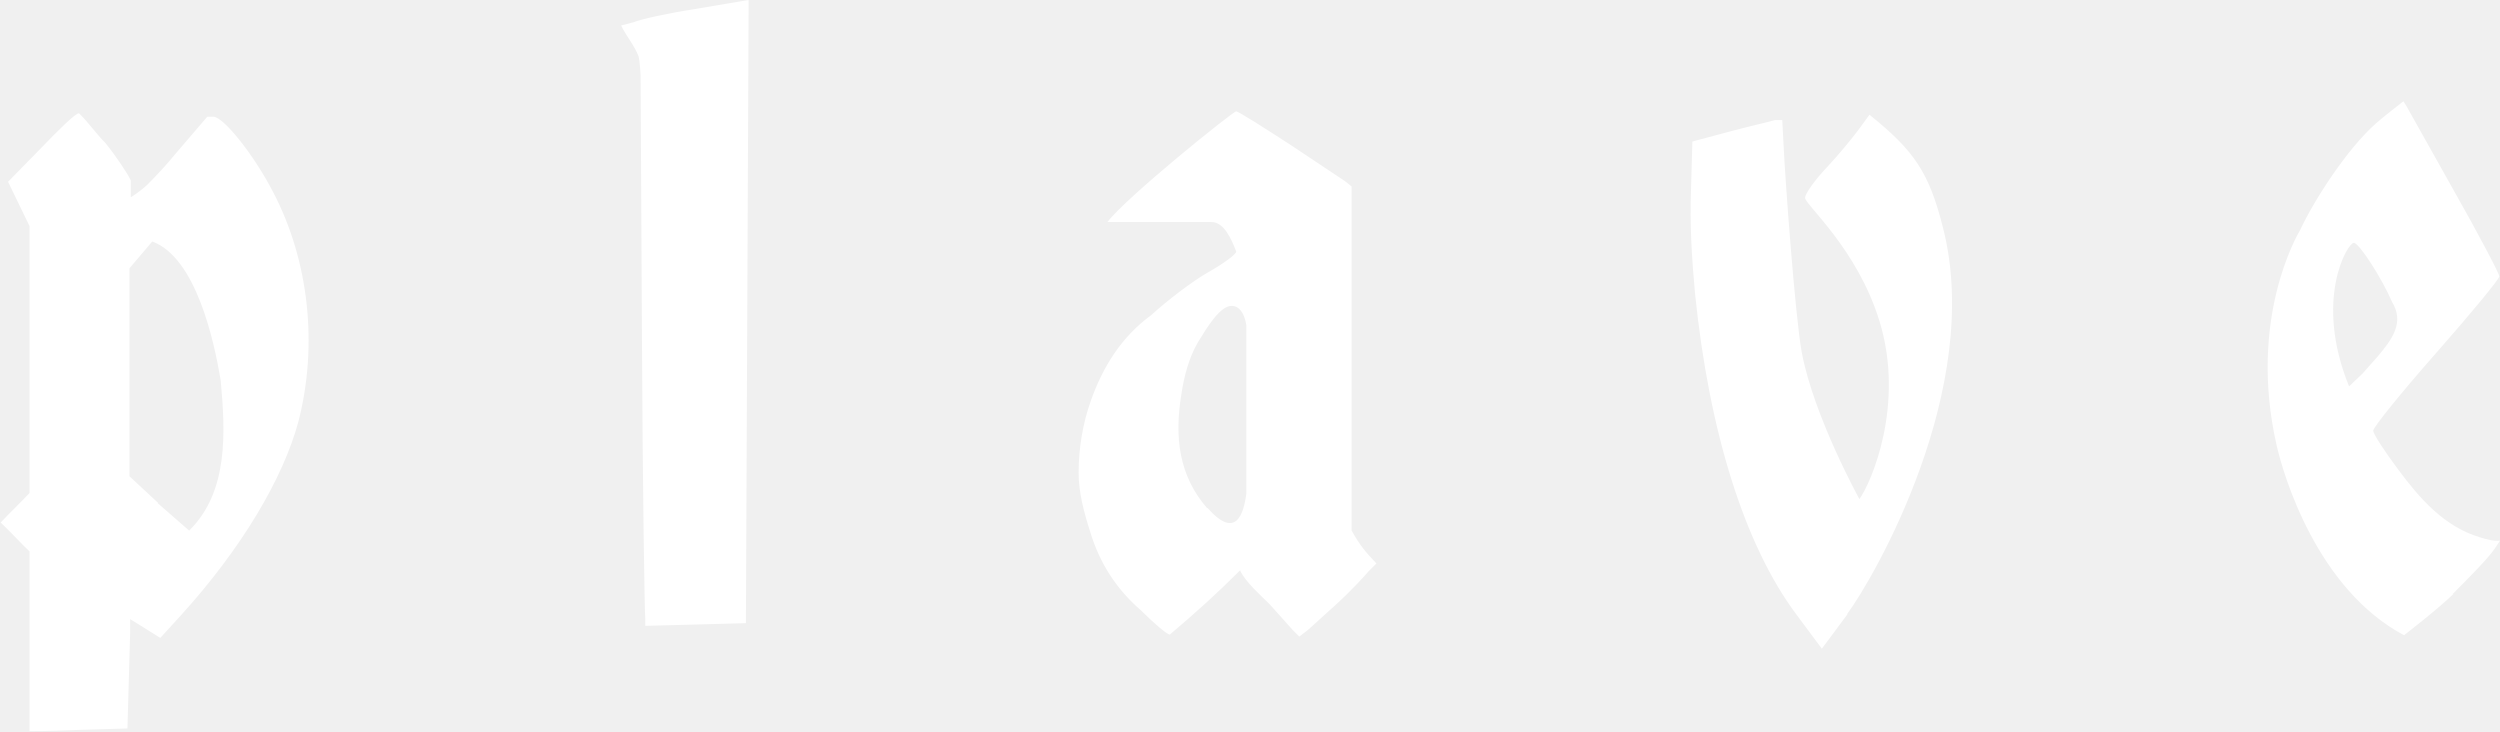
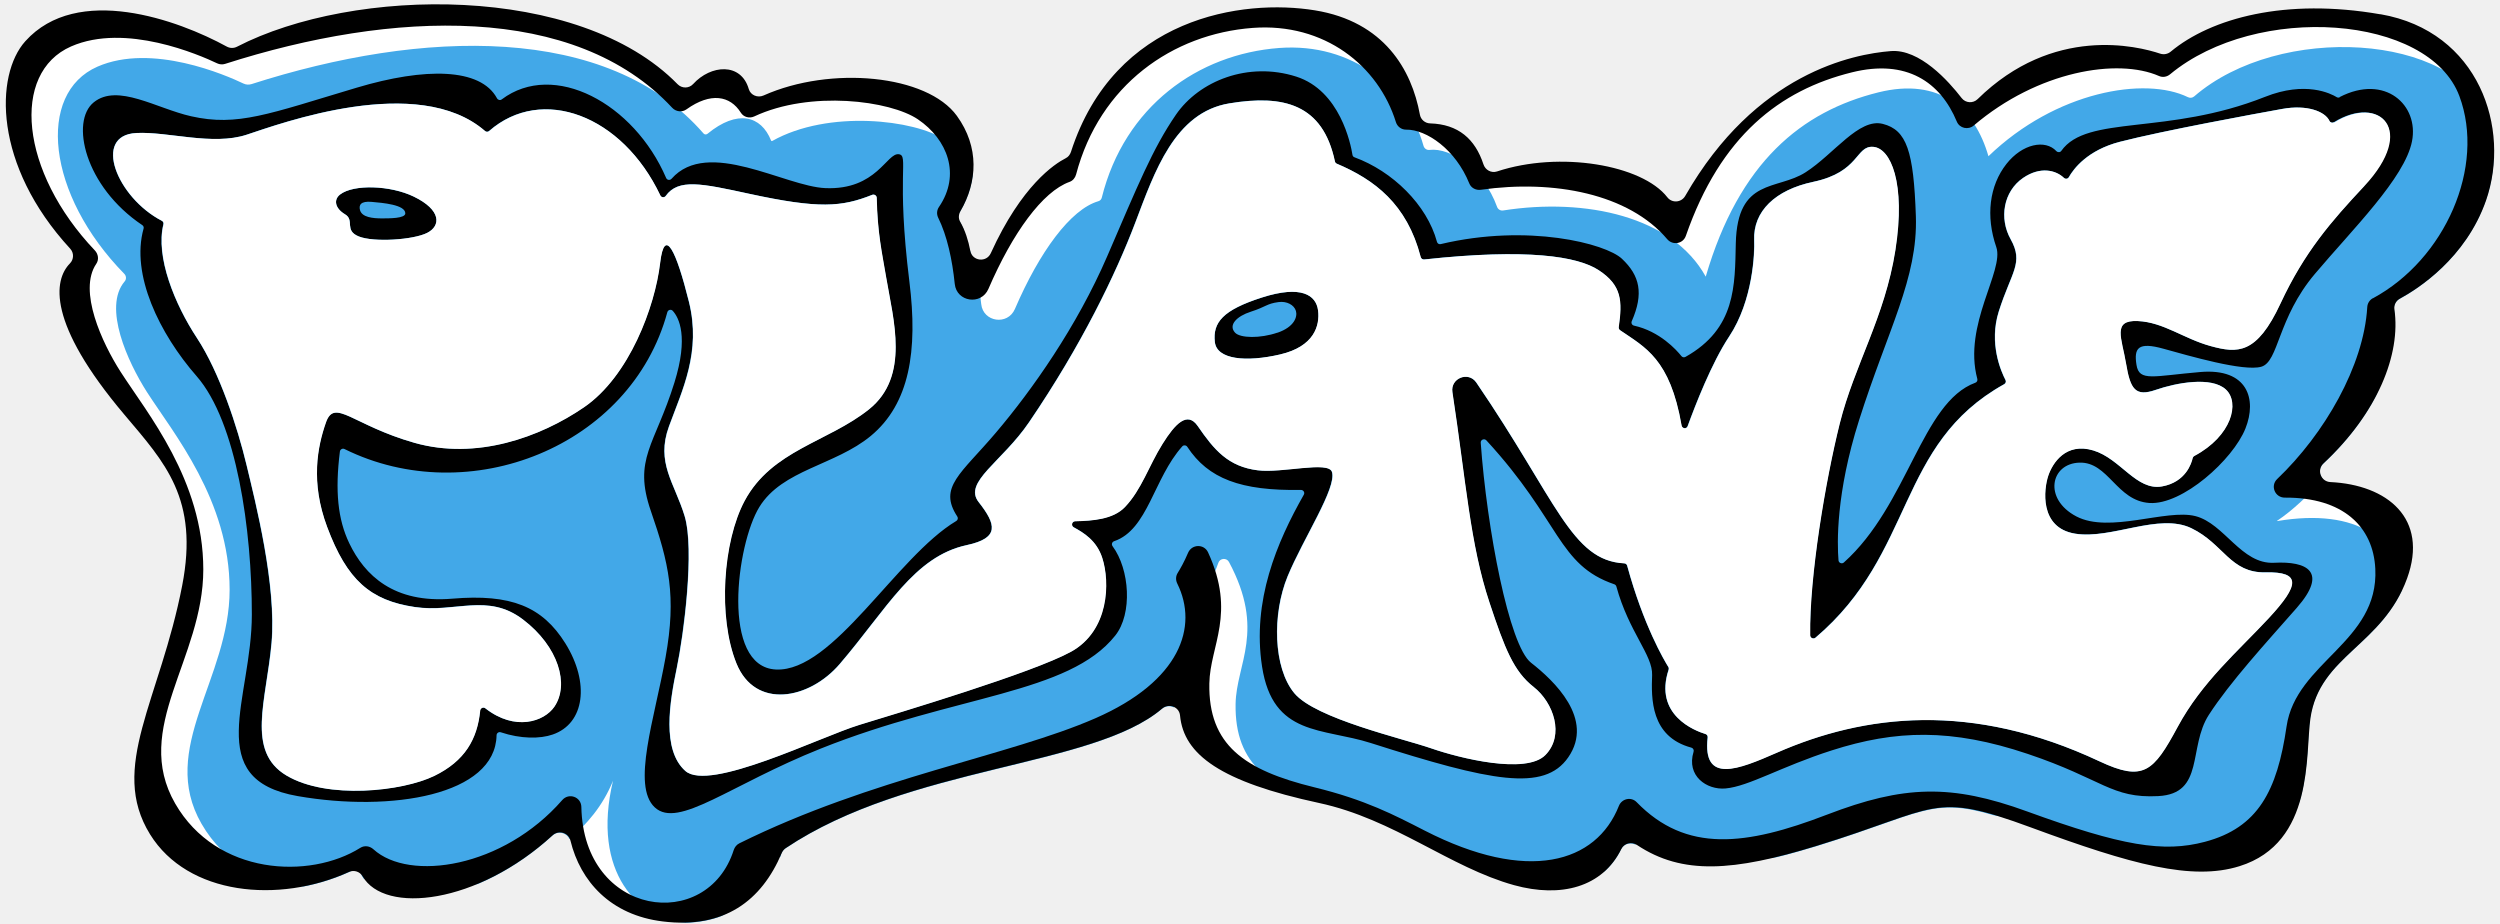
- <svg xmlns="http://www.w3.org/2000/svg" id="_레이어_1" data-name="레이어_1" version="1.1" viewBox="0 0 372.7 109">
-   <defs>
-     <style>
-       .st0 {
-         fill: #fff;
-       }
-     </style>
-   </defs>
-   <path class="st0" d="M19.2,101.5l.2-7.1v-2.1s1.3.8,1.3.8l1.6,1,1.6,1,3.1-3.4c8.9-9.8,15.2-20.3,17.5-28.9,2.9-11.3,1.6-23.9-3.8-34.2-2.9-5.6-7.4-11.2-8.9-11.2h-.9l-4.8,5.6c-1.3,1.6-2.8,3.2-4.2,4.6-.6.6-2.3,1.8-2.4,1.8,0-.8,0-1.7,0-2.5-.4-.9-2.1-3.5-3.8-5.6-1.4-1.4-2.3-2.8-3.9-4.4-.4-.2-3.2,2.6-5.8,5.3l-4.8,4.9,1.6,3.3,1.6,3.3v39.8c-1.5,1.6-2.9,2.9-4.3,4.4,1.5,1.4,3.4,3.5,4.3,4.3v26.8c2.6,0,5.2-.1,7.8-.2l6.8-.2.2-7.1ZM23.6,75l-4.3-4v-31l1.7-2,1.7-2c6.5,2.4,9.2,14.7,10.2,20.7.7,7.7,1.2,16.6-4.7,22.4l-4.7-4.1ZM275.4,91.5c4-5.4,20.3-33.6,14.3-57.4-2.1-8.4-4.3-11.6-11-17l-1.6,2.2c-.9,1.2-3,3.8-4.8,5.7-1.8,1.9-3.2,3.9-3.2,4.5,0,1,7.8,7.6,11.1,18.4,3.8,12.4-1.2,24-3,26.5,0,0-6.8-12.3-8.6-21.9-1-5.5-2.5-26.3-2.7-30.8l-.2-3.8h-1.1c-.6.2-3.7.9-6.7,1.7l-5.6,1.5-.2,7c-.2,5.3.1,10.4.6,15.7,2.1,20.6,7.4,37.5,15.1,47.8l2.9,3.9.9,1.2.9-1.2,2.9-3.9ZM184.9,85.1c.8,1.7,3.2,3.8,4.4,5l3.4,3.8,1,1,1.3-1,4.2-3.8c2.3-2.1,4.4-4.4,4.8-4.9l1.2-1.2c-1.7-1.8-2.4-2.6-3.7-4.9V27.8s-1-.8-1-.8l-7.8-5.2c-4.3-2.8-8.1-5.2-8.4-5.2-.5,0-16.5,12.9-19.2,16.5h15.5c1.9,0,3,2.6,3.7,4.4,0,.4-1.9,1.8-4.2,3.1s-6.1,4.2-8.5,6.4c-4.4,3.2-7.2,7.7-9,12.8-1.2,3.4-1.8,7.1-1.8,10.7,0,2.9.8,5.9,1.7,8.7,1.4,4.7,3.9,8.6,7.6,11.8,2,2,3.9,3.6,4.3,3.6,3.9-3.3,7-6.1,10.5-9.6M180,75.8c-4.3-4.9-4.9-10.7-3.9-16.9.4-2.7,1.1-5.5,2.5-7.9,1.3-2.1,3.3-5.5,5.1-5.4,1.8.1,2.1,2.9,2.1,2.9v25.1c-.4,3.1-1.6,6.9-5.8,2.1M365.6,88.6c5.8-5.8,6-6.3,7.1-8-1,.1-2-.2-3-.5-5.3-1.6-8.9-5.7-12.1-10-2.1-2.8-3.8-5.4-3.8-5.9,0-.5,4.2-5.7,9.4-11.6s9.4-11,9.4-11.4-3.1-6.3-6.9-13l-6.9-12.3c-.1-.2-.5-.8-.5-.8,0,0-3.1,2.4-4.1,3.3-4.4,3.9-9.3,11.6-11.3,15.9-.4.7-7.8,13.2-3.5,32.1,1,4.4,6,21.4,19,28.3,0,0,5.3-4.1,7.4-6.2h0ZM350.9,36.2c.8,0,4.2,5.3,5.7,8.8,1.9,3.1,0,5.6-2.1,8.1l-2.3,2.6-2,1.9c-5.3-13-.2-21.4.7-21.4M111.4,47.2l.2-45.7V0s-1.2.2-1.2.2l-7.1,1.2c-3.9.6-7.9,1.5-8.8,1.9l-1.9.5c.7,1.5,2,3,2.6,4.6.2.8.3,2.8.3,2.8l.2,38.9c.1,22.7.4,41.7.5,42.2v1c0,0,7.7-.2,7.7-.2l7.3-.2.2-45.7Z" />
+ <svg xmlns="http://www.w3.org/2000/svg" width="360" height="133" fill="none" viewBox="0 0 360 133">
+   <path fill="#fff" d="M355.875 11.398c-1.96-3.33-5.83-7.56-13.2-8.85-12.12-2.12-23.25-.15-29.76 5.26-.57.47-1.31.61-2 .39-3.37-1.13-15.18-4-25.78 6.43-.42.41-.99.63-1.58.59-.58-.04-1.12-.33-1.47-.79-1.61-2.08-5.77-6.9-9.77-6.57-16.45 1.32-25.9 14.85-29.2 20.6-.35.61-.97 1-1.66 1.05-.68.04-1.33-.25-1.75-.79-3.57-4.61-15.44-6.37-23.96-3.55-.51.17-1.06.13-1.54-.11a2.1 2.1 0 0 1-1.05-1.23c-1.19-3.63-3.55-5.44-7.22-5.54-.96-.03-1.77-.73-1.94-1.67-.86-4.7-3.91-12.86-14.71-14.62-9.92-1.62-28.36.79-34.57 20.05-.17.53-.53.96-1.01 1.21-1.35.69-6.12 3.68-10.55 13.43-.38.84-1.22 1.32-2.13 1.2-.9-.11-1.6-.76-1.77-1.65-.31-1.6-.78-2.96-1.4-4.04-.35-.6-.33-1.39.05-2.04 2.56-4.39 2.38-9.19-.49-13.16-4.11-5.69-17.61-7.07-27.24-2.78-.56.25-1.2.25-1.75-.01-.53-.24-.9-.68-1.06-1.23-.38-1.31-1.19-2.15-2.33-2.41-1.54-.35-3.48.4-4.83 1.88-.38.42-.9.65-1.46.66-.6.02-1.11-.22-1.51-.62-13.58-13.9-45.5-14.27-62.86-5.31-.62.32-1.33.31-1.94-.02-2-1.1-19.79-10.45-28.4-.88-4.23 4.71-4.34 17.47 6.46 29.21.73.8.71 2.03-.05 2.8-1.61 1.64-4.08 6.99 7.88 21.14l.66.77c5.44 6.41 10.13 11.95 7.75 24.22-1.04 5.39-2.53 10.06-3.85 14.18-2.77 8.67-4.77 14.94-.85 21.28 5.43 8.78 18.51 9.56 28.03 5.23.93-.43 2.07-.06 2.58.83.85 1.46 2.51 2.43 4.82 2.78 5.19.8 13.94-1.61 21.78-8.79a2.06 2.06 0 0 1 2-.46c.7.21 1.22.76 1.39 1.47 1.55 6.35 6.24 10.46 12.87 11.27 7.94.97 13.52-2.25 16.6-9.56.16-.38.42-.7.75-.93 9.5-6.36 21.4-9.26 31.91-11.83 9.45-2.31 17.62-4.3 22.23-8.22.61-.52 1.44-.65 2.17-.36.7.29 1.17.91 1.24 1.67.54 5.68 6.4 9.31 19.62 12.15 5.98 1.28 11.08 3.95 16.02 6.54 4.1 2.14 7.97 4.17 12.12 5.31 6.84 1.89 12.4.03 14.85-4.96.25-.51.71-.89 1.27-1.04.58-.16 1.2-.05 1.7.28 5.97 3.98 12.61 4.01 25.38.09 3.9-1.2 6.91-2.26 9.33-3.12 8.75-3.09 10.58-3.73 21.96.46 14.43 5.33 22.98 7.65 29.68 5.56 8.65-2.7 9.21-11.72 9.58-17.68.08-1.25.15-2.34.28-3.23.73-4.92 3.64-7.64 6.72-10.5 2.75-2.56 5.6-5.21 7.23-9.72 1.21-3.34 1.05-6.31-.46-8.58-1.8-2.71-5.5-4.38-10.14-4.61-.85-.04-1.55-.56-1.84-1.34-.29-.79-.08-1.65.54-2.23 7.17-6.69 11.02-15.02 10.04-21.73-.12-.83.3-1.66 1.05-2.06 2.72-1.47 9.34-5.77 12.16-13.87 1.96-5.64 1.34-12.27-1.62-17.3" />
+   <path fill="#42A8E8" d="M357.975 16.728c-4.42-11.87-29.7-13.5-42.02-2.84-.25.21-.58.25-.88.11-6.18-3.03-19.04-.85-28.74 8.5-1.98-6.91-7.04-11.38-15.84-9.2-11.03 2.74-20.04 10.01-24.87 26.54-4.77-8.65-17.24-11.4-29.18-9.53a.79.79 0 0 1-.87-.53c-1.96-5.4-6.67-8.57-9.73-8.19-.4.05-.75-.21-.86-.59-2.35-8.37-10.24-14.87-20.77-14.09-11.68.87-22.28 8.39-25.56 21.56-.06.25-.25.44-.5.51-3.98 1.17-8.45 7.24-12.01 15.52-1.04 2.4-4.57 1.89-4.85-.71-.37-3.5-1.09-6.91-2.39-9.55-.17-.35-.19-.74-.09-1.1-.22-.52-.46-1.02-.76-1.47a.78.78 0 0 1-.02-.84c1.11-1.78 1.82-3.72 2.05-5.71-.72-1.96-2.17-3.72-4.1-5.02-4.2-2.84-16.67-4.36-24.78.2-.07.04-.15 0-.17-.06-1.44-3.6-4.85-4.51-9.16-.97-.17.14-.42.12-.56-.04-13.82-15.9-40.56-14.99-65.09-7.12-.38.12-.79.1-1.15-.07-2.51-1.2-13.19-5.88-21.04-2.44-8.8 3.86-7.34 18.4 3.87 29.84.29.3.32.77.05 1.08-3.18 3.73.46 11.64 3.2 15.93 3.83 5.97 11.91 15.6 11.91 28.47s-10.31 22.82-4.05 33.7c3.35 5.83 9.06 8.57 14.7 9.04 2.5-.49 4.97-1.29 7.26-2.42.42-.21.93.04 1.01.5.06.33.24.58.42.83 1.35-.48 2.6-1.1 3.69-1.84.33-.22.78-.21 1.05.08 2.31 2.5 6.72 3.35 11.63 2.5 3.57-1.5 7.29-3.8 10.76-6.98.81-.74 2.06-.44 2.47.52 2.48-2.16 4.77-4.72 6.27-8.42-3.16 13.23 3.71 20.09 10.57 20.46 1.81-.07 3.45-.38 4.92-.92 2.58-1.18 4.74-3.48 5.75-6.92.07-.23.22-.43.44-.54.81-.41 1.63-.78 2.45-1.17.05-.47.3-.91.69-1.17 17.84-11.95 44.21-11.6 54.19-20.08a1.6 1.6 0 0 1 1.75-.22c5.68-4.74 6.56-10.27 4.27-14.91-.24-.49-.23-1.06.06-1.52.51-.82 1.35-2.32 2.08-4.4.24-.68 1.19-.75 1.53-.11 5.29 9.89 1.05 14.64.95 20.43-.15 8.82 5.02 12.47 15.11 14.94 7.39 1.81 11.53 4 15.89 6.23 9.6 4.92 17.11 5.44 22.11 2.97.95-.86 1.77-1.92 2.4-3.21.38-.77 1.31-1.03 2.06-.66.73-1.06 1.32-2.26 1.74-3.59.14-.44.47-.51.76-.15 4.86 5.86 10.98 6.63 17.85 5.55 1.76-.43 3.63-.95 5.63-1.56 15.21-4.67 16.55-7.17 25.58-4.49 2.67.46 5.48 1.25 8.63 2.39 13.66 4.97 19.63 5.97 25.61 4.37 5.18-1.38 8.11-4.26 9.89-8.87 1.25-4.41 1.08-9.14 1.47-11.82 1.25-8.48 9.27-10.21 13.18-18.36-.22-7.32-6.24-12.03-17.94-10.06-.02 0-.03-.02-.01-.03 2.33-1.57 4.54-3.68 6.6-6.04-.55-.59-.63-1.57.07-2.21 3.34-3.11 5.85-6.44 7.57-9.73 1.44-3.31 2.36-6.69 2.54-9.87.02-.26.1-.5.22-.72a14 14 0 0 0-.14-1.85c-.09-.63.23-1.25.8-1.55 2.58-1.4 9.49-5.8 12.4-14.15.69-1.98 1.08-4.1 1.15-6.24-.07-2.03-.44-4.02-1.14-5.9z" />
+   <path fill="#000" d="M342.765 2.058c-13.63-2.38-24.35.54-30.17 5.37-.43.36-.99.47-1.52.3-3.24-1.09-15.42-4.14-26.29 6.54-.66.65-1.74.59-2.31-.15-1.89-2.45-6.05-7.1-10.21-6.76-5.36.43-19.42 3.1-29.59 20.85-.55.97-1.9 1.08-2.58.2-3.62-4.67-15.48-6.71-24.52-3.72-.83.27-1.69-.2-1.96-1.03-1.2-3.65-3.62-5.77-7.68-5.89-.72-.02-1.34-.54-1.47-1.26-1.18-6.46-5.15-13.4-15.12-15.02-10.38-1.69-28.85.92-35.13 20.39-.13.39-.39.73-.76.91-1.59.81-6.34 3.9-10.78 13.67-.63 1.39-2.67 1.16-2.95-.34-.28-1.47-.74-2.94-1.46-4.19-.28-.48-.23-1.06.05-1.54 2.44-4.18 2.73-9.21-.52-13.7-4.29-5.93-18.15-7.26-27.84-2.94-.84.38-1.87-.03-2.13-.92-1.12-3.87-5.48-3.51-8.01-.73-.6.66-1.62.66-2.24.03-14.21-14.54-46.63-14.08-63.45-5.4-.47.24-1.01.23-1.47-.02-7.02-3.85-21.53-9.09-29.01-.77-4.36 4.85-4.65 17.81 6.47 29.88.55.6.53 1.53-.04 2.11-2.35 2.39-3.35 8.55 7.86 21.81 5.82 6.89 10.73 12.07 8.3 24.58-3.21 16.56-10.6 26.16-4.63 35.82 5.43 8.78 18.51 10.03 28.66 5.42.71-.32 1.55-.05 1.94.62 3.19 5.52 16.52 4.04 27.37-5.89.88-.8 2.28-.39 2.57.76 1.43 5.87 5.78 10.73 13.3 11.64 8.84 1.08 14.21-2.95 17.13-9.86.12-.28.32-.53.57-.7 17.84-11.95 44.21-11.6 54.19-20.08.97-.82 2.47-.28 2.59.98.53 5.67 5.9 9.56 20.01 12.6 10.81 2.32 18.84 9.28 28.11 11.84 6.71 1.85 12.71.32 15.43-5.22.41-.83 1.47-1.08 2.25-.57 6.55 4.36 13.9 3.8 25.8.15 17.8-5.46 16.6-7.97 30.97-2.66 14.48 5.34 23.17 7.7 30 5.56 10.81-3.38 9.45-16.17 10.21-21.32 1.34-9.06 10.4-10.41 13.92-20.13 3.13-8.63-2.87-13.47-11.05-13.86-1.39-.07-2-1.76-.98-2.7 7.79-7.27 11.14-15.7 10.2-22.17-.09-.63.23-1.25.8-1.55 2.58-1.4 9.49-5.8 12.4-14.15 3.6-10.36-1.01-24.33-15.2-26.8zm-1.05 40.87c-.49.26-.8.75-.83 1.3-.5 8.48-6.18 18.28-12.97 24.75-1.03.98-.32 2.69 1.1 2.68 8.37-.05 12.74 4.17 13.03 10.26.51 10.56-11.43 13.4-12.78 22.69s-4.11 14.58-11.75 16.61c-5.99 1.59-11.95.6-25.61-4.37-10.93-3.98-17.75-3.79-28.84.47-11.68 4.49-20.26 5.53-27.39-1.81-.78-.81-2.13-.51-2.55.53-3.27 8.27-13.13 11.18-27.98 3.56-4.36-2.23-8.5-4.42-15.89-6.23-10.09-2.47-15.27-6.11-15.11-14.94.09-5.48 3.89-10.03-.18-18.88-.57-1.25-2.34-1.21-2.88.05-.56 1.32-1.12 2.3-1.5 2.91-.29.46-.3 1.03-.06 1.52 3.08 6.22.45 14.06-11.81 19.41-12.38 5.41-32.13 8.53-51.25 18-.39.19-.67.55-.81.97-3.8 11.94-21.63 9.7-21.94-6.21-.03-1.45-1.8-2.08-2.75-.99-8.51 9.76-22 11.8-27.19 7.09-.53-.48-1.29-.59-1.89-.21-7.29 4.58-20.7 3.98-26.66-6.38-6.26-10.88 4.05-20.83 4.05-33.7s-8.08-22.49-11.91-28.47c-2.66-4.15-6.15-11.68-3.5-15.55.41-.6.29-1.4-.2-1.92-10.81-11.37-12.11-25.57-3.43-29.38 7.84-3.44 18.51 1.23 21.03 2.43.36.17.77.2 1.15.08 24.11-7.73 50.37-8.75 64.38 6.32.54.58 1.43.69 2.07.22 3.46-2.47 6.27-1.98 7.81.48.4.65 1.24.87 1.93.55 8.09-3.79 19.58-2.29 23.58.42 4.24 2.87 6.22 7.94 3.03 12.61-.32.46-.36 1.04-.12 1.54 1.3 2.64 2.03 6.05 2.39 9.55.27 2.6 3.81 3.12 4.85.71 3.47-8.05 7.79-14.02 11.69-15.41.47-.17.8-.58.93-1.06 3.4-12.9 13.9-20.25 25.44-21.11 10.32-.77 18.1 5.45 20.62 13.58.2.63.79 1.08 1.45 1.07 2.96-.05 7.15 2.88 9.11 7.74.26.66.96 1.02 1.66.92 10.51-1.5 21.31.58 26.84 7.11.8.94 2.29.68 2.69-.48 5.01-14.42 13.57-20.98 23.91-23.54 7.88-1.96 12.75 1.42 15.11 7.1.4.96 1.64 1.23 2.43.56 9.27-7.88 20.74-9.74 26.69-7.13.54.24 1.15.12 1.6-.26 12.45-10.31 37.27-8.59 41.65 3.16 3.78 10.16-2.03 23.47-12.46 29.11z" />
+   <path fill="#000" d="M336.945 14c-.14.07-.3.08-.44 0-.86-.53-4.5-2.38-10.35-.05-14.1 5.6-25.63 2.53-29.33 7.78-.16.23-.51.24-.71.03-1.6-1.72-4.9-1.06-7.19 1.85-2.46 3.13-3 7.52-1.46 11.97 1.18 3.41-4.83 11.19-2.73 18.99.06.23-.06.46-.28.54-7.75 2.84-9.69 17.61-18.94 25.89-.28.25-.74.07-.77-.31-.2-2.41-.39-9.63 2.96-20.18 4.16-13.11 8.48-20.44 8.18-29.38-.32-9.35-1.31-12.41-4.76-13.29s-7.02 4.34-11.12 6.97c-4.1 2.64-9.83.74-10.05 10.22-.14 6.07.03 12.28-7.24 16.36-.2.11-.45.07-.59-.11-.73-.91-3.13-3.57-6.83-4.39a.457.457 0 0 1-.32-.64c1.74-3.98 1.17-6.56-1.42-8.99-2.33-2.19-13.52-5.09-26.09-2.11a.44.44 0 0 1-.54-.32c-1.44-5.35-6.43-10.19-11.88-12.18a.43.43 0 0 1-.29-.35c-.24-1.52-1.78-9.25-8.1-11.27-6.89-2.2-13.96.59-17.33 5.5s-5.5 10.22-9.88 20.36-10.84 19.3-16.04 25.42c-5.04 5.94-8.33 7.84-5.56 12.06.15.22.09.51-.14.65-8.63 5.15-17.71 21.78-25.97 21.39-7.97-.38-5.7-18.03-2.39-23.4 3.31-5.38 10.91-5.99 16.04-10.23 5.6-4.63 6.81-12.28 5.57-22.2-1.92-15.48-.06-18.15-1.51-18.37-1.75-.27-3.18 5.18-10.58 4.88-5.84-.24-16.94-7.26-22.16-1.35-.23.26-.64.21-.78-.11-4.63-10.77-16.18-16.95-23.67-11.32-.23.18-.55.1-.69-.16-2.37-4.39-10.36-4.46-20.18-1.53-12.75 3.81-17.18 5.63-23.87 4.12-4.97-1.12-10.58-4.77-14.01-2.01-3.4 2.73-1.34 12.11 6.99 17.69.16.11.24.31.18.5-1.86 6.62 2.28 15.12 7.64 21.25 5.78 6.62 7.96 22.17 7.95 34.33 0 12.159-7.21 23.739 6.61 26.139 13.48 2.35 28.45-.13 28.63-8.75 0-.32.31-.54.61-.44 2.87.96 5.65.96 7.48.32 4.6-1.59 5.36-7.43 1.82-13.12-3.32-5.32-7.84-7.15-16.28-6.44s-12.63-3.38-14.84-7.98c-1.66-3.46-2.06-7.56-1.35-13.21.04-.31.38-.5.66-.36 17.94 8.88 41.25-.36 46.49-19.7.1-.35.53-.47.78-.2.9.99 2.3 3.73.24 10.34-2.82 9.06-5.99 10.97-3.39 18.49s3.7 12.22 2.12 21.04c-1.57 8.82-4.93 18.52-1.55 21.64 3.38 3.13 10.8-3.25 23.91-8.48 19.41-7.75 35.7-7.83 42.4-16.28 2.49-3.14 2.08-9.51-.39-12.85-.2-.27-.08-.63.23-.73 4.86-1.66 5.67-9.03 9.8-13.65.2-.23.57-.18.73.07 3.01 4.58 7.7 6.35 16.36 6.2.36 0 .59.37.42.68-3.9 6.86-7.47 15.28-6.02 24.75 1.55 10.09 8.73 8.8 15.67 11.02 17.35 5.54 24.96 7.06 28.42 2.06 3.83-5.53-2.08-11.07-5.36-13.63-3.17-2.47-6.36-19.35-7.24-31.68-.03-.43.51-.66.81-.34 10.75 11.67 10.25 17.93 18.43 20.73.14.05.25.17.29.31 1.81 6.59 5.26 9.88 5.15 12.77-.12 3.33-.25 8.86 5.65 10.44.26.07.4.34.32.59-1.07 3.48 1.89 5.53 4.6 5.29 3.35-.3 8.01-3.15 15.29-5.48 9.23-2.96 17.23-3.19 28.22.5 10.84 3.64 12.04 6.43 18.79 6.08 6.75-.34 4.27-7.03 7.31-11.72s8.05-10.16 12.64-15.38c4.59-5.23 1.48-6.75-3.25-6.5s-7.15-5.65-11.34-6.72-12.37 2.55-17.15.04c-4.78-2.52-3.71-7.62.46-7.74s5.33 5.49 10.07 5.81 12.03-6.22 13.83-10.73c1.68-4.21.32-8.71-6.48-8.13s-8.82 1.43-9.21-1.02.23-3.35 3.89-2.33c3.66 1.01 11.54 3.32 14.08 2.59 2.53-.73 2.31-6.97 7.72-13.37 5.4-6.4 12.94-13.81 13.98-19.08 1.04-5.22-3.87-9.76-10.42-6.38zm3.48 12.79c-4.79 5.12-8.62 9.52-12.05 16.89-3.43 7.38-6.19 7.21-10.08 6.14s-6.76-3.43-10.47-3.6c-3.72-.17-2.31 2.42-1.69 6.14s1.35 4.79 4.28 3.77c2.93-1.01 8-1.97 10.08-.06 2.06 1.89.87 6.7-4.54 9.58a.45.45 0 0 0-.23.29c-.16.75-.99 3.48-4.41 4.09-3.7.67-5.97-4-9.91-5.18s-5.86 1.8-6.48 3.66-1.35 7.49 3.89 8.33 12.05-3.04 16.72-.79 5.57 6.48 10.7 6.36c5.12-.11 4.9 1.8.45 6.59s-9.63 9.18-13.12 15.659-4.92 7.93-11.26 4.96c-18.46-8.67-33.89-6.75-46.46-1.24-5.57 2.44-10.72 4.54-9.96-2.19.03-.22-.1-.44-.31-.5-1.55-.48-7.47-2.75-5.31-9.27.04-.13.03-.27-.04-.38-.6-.97-3.58-5.98-5.93-14.59a.47.47 0 0 0-.42-.34c-7.62-.39-9.7-9.03-21.3-26.03-1.14-1.67-3.76-.63-3.45 1.37 1.96 12.85 2.54 21.89 5.34 30.3 2.22 6.7 3.49 9.91 6.36 12.16s4.49 6.95 1.69 9.8-12.39.45-16.44-.96-16.67-4.28-19.71-7.94-3.21-11.38-.96-16.84 7.1-12.75 6.38-15.02c-.52-1.63-7.19.21-10.71-.24-4.22-.54-6.24-2.9-8.62-6.37-1.5-2.18-3.25-.34-5.07 2.57-1.99 3.18-3.01 6.59-5.41 9.09-1.69 1.77-4.63 1.98-7.17 2.05-.47.01-.62.64-.21.87 1.44.78 3.3 1.9 4.11 4.41 1.13 3.49 1.01 10.47-4.5 13.51s-24.78 8.78-30.47 10.53-21.62 9.69-25.06 6.64c-3.44-3.04-2.25-9.97-1.24-14.81s2.59-17.12 1.13-21.91-4.17-7.66-2.25-12.9c1.91-5.24 4.67-10.7 2.87-17.96s-3.51-10.96-4.15-5.55c-.73 6.25-4.43 16.28-10.95 20.75-6.33 4.34-15.54 7.66-24.44 5.12-8.9-2.53-11.49-6.48-12.73-2.93s-2.23 8.61.17 15.04c2.89 7.72 6.26 10.59 12.61 11.54 5.85.88 10.49-2.09 15.6 1.8s6.69 9.37 4.51 12.56c-1.47 2.15-5.67 3.58-9.94.22-.29-.23-.71-.02-.74.34-.41 4.11-2.2 7.25-6.61 9.4-4.61 2.25-15.43 3.43-21.29-.06s-2.87-10.81-2.14-19.09-2.31-20.22-3.6-25.62c-1.3-5.41-3.89-13.35-7.15-18.3-3.19-4.84-5.99-11.68-4.82-16.36a.43.43 0 0 0-.23-.5c-6.47-3.35-10.04-12.31-3.68-12.64 4.56-.24 10.98 1.86 15.88.25 4.85-1.59 24.68-8.93 34.34-.54.17.15.42.15.59 0 7.57-6.62 19.15-2.32 24.65 9.27.15.32.58.36.78.08 1.83-2.54 5.17-1.79 12.02-.31 10.05 2.18 13.3 1.91 17.72.15.3-.12.63.1.64.43.11 5.07.74 7.79 1.37 11.5 1.02 6.04 3.44 14.23-2.48 18.96-5.91 4.73-13.99 5.87-17.91 13.18-3.13 5.83-3.89 16.72-1.18 23.4 2.7 6.67 10.48 5.22 14.88.09 6.8-7.94 10.69-15.49 18.3-17.12 4.76-1.02 4.23-2.98 1.7-6.2-2.25-2.87 3.37-5.77 7.26-11.49 7.59-11.15 12.5-21.37 15.29-28.72s5.67-15.9 13.56-17.2c7.82-1.29 13.45.11 15.19 8.35.03.14.13.27.26.33 5.43 2.3 10.11 5.78 12.1 13.46.06.22.27.37.5.34 14.89-1.62 22.1-.44 25.11 1.53 3.38 2.21 3.42 4.49 2.9 8.21-.02.17.05.35.2.45 3.59 2.46 7.19 4.11 8.85 13.71.08.47.72.54.88.1 1.08-2.97 3.45-9.1 5.98-12.91 3.44-5.18 3.68-12.07 3.6-13.85-.18-4.16 3.03-7.26 8.51-8.42 6.71-1.42 6.07-5.21 8.61-5.04 2.53.17 4.73 5.18 3.21 14.87s-5.91 16.56-8.02 25c-2.03 8.13-4.38 21.98-4.25 30.47 0 .39.48.59.77.34 14.41-12.22 11.58-27.84 27.17-36.5.22-.12.31-.38.19-.6-.64-1.23-2.42-5.28-.97-9.87 1.82-5.74 3.63-6.97 1.71-10.41-1.68-3-1.05-6.87 1.79-8.82 2.48-1.7 4.72-1.12 5.87-.02.22.21.57.18.72-.09.67-1.19 2.67-3.89 7.37-5.1 6.14-1.58 19.31-4 23.37-4.73 3.58-.65 6.16.38 6.78 1.71.12.26.42.35.66.2 6.48-4 11.98.98 4.32 9.18zm-280.85 1.52c-3.36-1.62-8.66-1.8-10.6-.3-.98.76-.72 2 .71 2.85s-.17 2.32 1.98 3.19 7.84.5 9.84-.51 2.07-3.3-1.93-5.23m-4.55 3.14c-1.36 0-2.89-.16-3.18-1.18-.21-.75.1-1.34 1.67-1.2s4.84.4 4.85 1.65c0 .75-2.3.72-3.34.73m134.78 13.24c-.28-2.2-2.42-3.66-8.07-1.85s-7.11 3.6-6.79 6.41c.28 2.53 4.51 2.93 9.41 1.79s5.74-4.15 5.46-6.35zm-5.85 3.21c-2.5.86-5.37.8-6.11 0-1.02-1.11.29-2.38 2.26-3.01 2.27-.73 2.27-1.16 4.01-1.39 1.16-.16 2.24.39 2.5 1.28.24.83-.22 2.29-2.65 3.13z" />
+   <path fill="#fff" d="M336.105 17.597c-.24.15-.54.06-.66-.2-.63-1.34-3.2-2.36-6.78-1.71-4.05.73-17.23 3.15-23.37 4.73-4.7 1.21-6.69 3.9-7.37 5.1-.15.26-.5.3-.72.09-1.15-1.1-3.39-1.68-5.87.02-2.84 1.95-3.47 5.81-1.79 8.82 1.92 3.44.11 4.67-1.71 10.41-1.45 4.59.33 8.64.97 9.87.11.22.02.48-.19.6-15.59 8.66-12.76 24.28-27.17 36.5-.3.25-.76.05-.77-.34-.13-8.48 2.22-22.33 4.25-30.47 2.11-8.45 6.5-15.32 8.02-25 1.52-9.69-.68-14.7-3.21-14.87s-1.9 3.62-8.61 5.04c-5.48 1.16-8.69 4.25-8.51 8.42.08 1.79-.17 8.67-3.6 13.85-2.53 3.81-4.9 9.94-5.98 12.91-.16.45-.8.37-.88-.1-1.66-9.6-5.26-11.25-8.85-13.71a.47.47 0 0 1-.2-.45c.53-3.72.48-6.01-2.9-8.21-3.01-1.97-10.22-3.15-25.11-1.53a.47.47 0 0 1-.5-.34c-1.99-7.67-6.67-11.15-12.1-13.46a.44.44 0 0 1-.26-.33c-1.75-8.24-7.37-9.64-15.19-8.35-7.89 1.3-10.77 9.85-13.56 17.2s-7.7 17.57-15.29 28.72c-3.89 5.72-9.52 8.62-7.26 11.49 2.53 3.22 3.05 5.18-1.7 6.2-7.61 1.63-11.5 9.18-18.3 17.12-4.4 5.14-12.18 6.59-14.88-.09-2.7-6.67-1.94-17.57 1.18-23.4 3.92-7.31 11.99-8.45 17.91-13.18 5.91-4.73 3.5-12.91 2.48-18.96-.63-3.72-1.26-6.43-1.37-11.5 0-.32-.34-.54-.64-.43-4.41 1.76-7.67 2.03-17.72-.15-6.85-1.49-10.2-2.23-12.02.31-.2.28-.63.24-.78-.08-5.5-11.59-17.07-15.89-24.65-9.27-.17.15-.42.15-.59 0-9.66-8.39-29.49-1.05-34.34.54-4.9 1.6-11.32-.49-15.88-.25-6.37.33-2.79 9.29 3.68 12.64.19.1.28.3.23.51-1.16 4.68 1.64 11.53 4.82 16.36 3.27 4.96 5.86 12.9 7.15 18.3 1.3 5.41 4.34 17.34 3.6 25.62-.73 8.28-3.72 15.6 2.14 19.09s16.68 2.3 21.29.06c4.41-2.15 6.2-5.29 6.61-9.4.04-.37.45-.57.74-.34 4.27 3.35 8.47 1.93 9.94-.22 2.19-3.19.61-8.67-4.51-12.56-5.11-3.89-9.75-.92-15.6-1.8-6.35-.95-9.73-3.83-12.61-11.54-2.4-6.42-1.41-11.49-.17-15.04s3.83.39 12.73 2.93c8.9 2.53 18.11-.78 24.44-5.12 6.52-4.47 10.21-14.5 10.95-20.75.63-5.41 2.34-1.71 4.15 5.55s-.96 12.73-2.87 17.96c-1.91 5.24.79 8.11 2.25 12.9s-.11 17.06-1.13 21.91c-1.01 4.84-2.2 11.77 1.24 14.81s19.37-4.9 25.06-6.64c5.69-1.75 24.95-7.49 30.47-10.53s5.63-10.02 4.5-13.51c-.81-2.51-2.67-3.62-4.11-4.41-.42-.23-.27-.86.21-.87 2.54-.06 5.48-.27 7.17-2.05 2.39-2.51 3.42-5.91 5.41-9.09 1.82-2.91 3.57-4.75 5.07-2.57 2.38 3.47 4.39 5.83 8.62 6.37 3.53.45 10.19-1.38 10.71.24.73 2.26-4.12 9.56-6.38 15.02-2.25 5.46-2.08 13.18.96 16.84s15.65 6.53 19.71 7.94c4.05 1.41 13.65 3.81 16.44.96 2.8-2.85 1.18-7.55-1.69-9.8s-4.14-5.47-6.36-12.16c-2.8-8.42-3.38-17.46-5.34-30.3-.31-2 2.31-3.05 3.45-1.37 11.6 17 13.68 25.64 21.3 26.03.2 0 .37.15.42.34 2.35 8.61 5.33 13.62 5.93 14.59.07.11.08.25.04.38-2.16 6.53 3.76 8.8 5.31 9.27.21.06.34.28.31.5-.76 6.73 4.39 4.63 9.96 2.19 12.57-5.52 28-7.43 46.46 1.24 6.34 2.98 7.77 1.52 11.26-4.96s8.67-10.87 13.12-15.66 4.67-6.7-.45-6.59-6.03-4.11-10.7-6.36-11.49 1.63-16.72.79c-5.24-.84-4.51-6.48-3.89-8.33.62-1.86 2.53-4.84 6.48-3.66 3.94 1.18 6.21 5.85 9.91 5.18 3.42-.62 4.25-3.35 4.41-4.09.03-.13.11-.23.23-.29 5.41-2.88 6.6-7.69 4.54-9.58-2.08-1.91-7.15-.96-10.08.06-2.93 1.01-3.66-.06-4.28-3.77-.62-3.72-2.03-6.31 1.69-6.14s6.59 2.53 10.47 3.6c3.89 1.07 6.65 1.24 10.08-6.14 3.44-7.38 7.26-11.77 12.05-16.89 7.66-8.2 2.16-13.19-4.32-9.18zm-274.6 15.94c-2 1.01-7.69 1.38-9.84.51s-.55-2.34-1.98-3.19-1.69-2.09-.71-2.85c1.94-1.5 7.24-1.33 10.6.3 4 1.93 3.93 4.22 1.93 5.23m122.84 17.5c-4.9 1.14-9.13.75-9.41-1.79-.31-2.81 1.14-4.6 6.79-6.41s7.79-.35 8.07 1.85-.56 5.21-5.46 6.35z" />
</svg>
